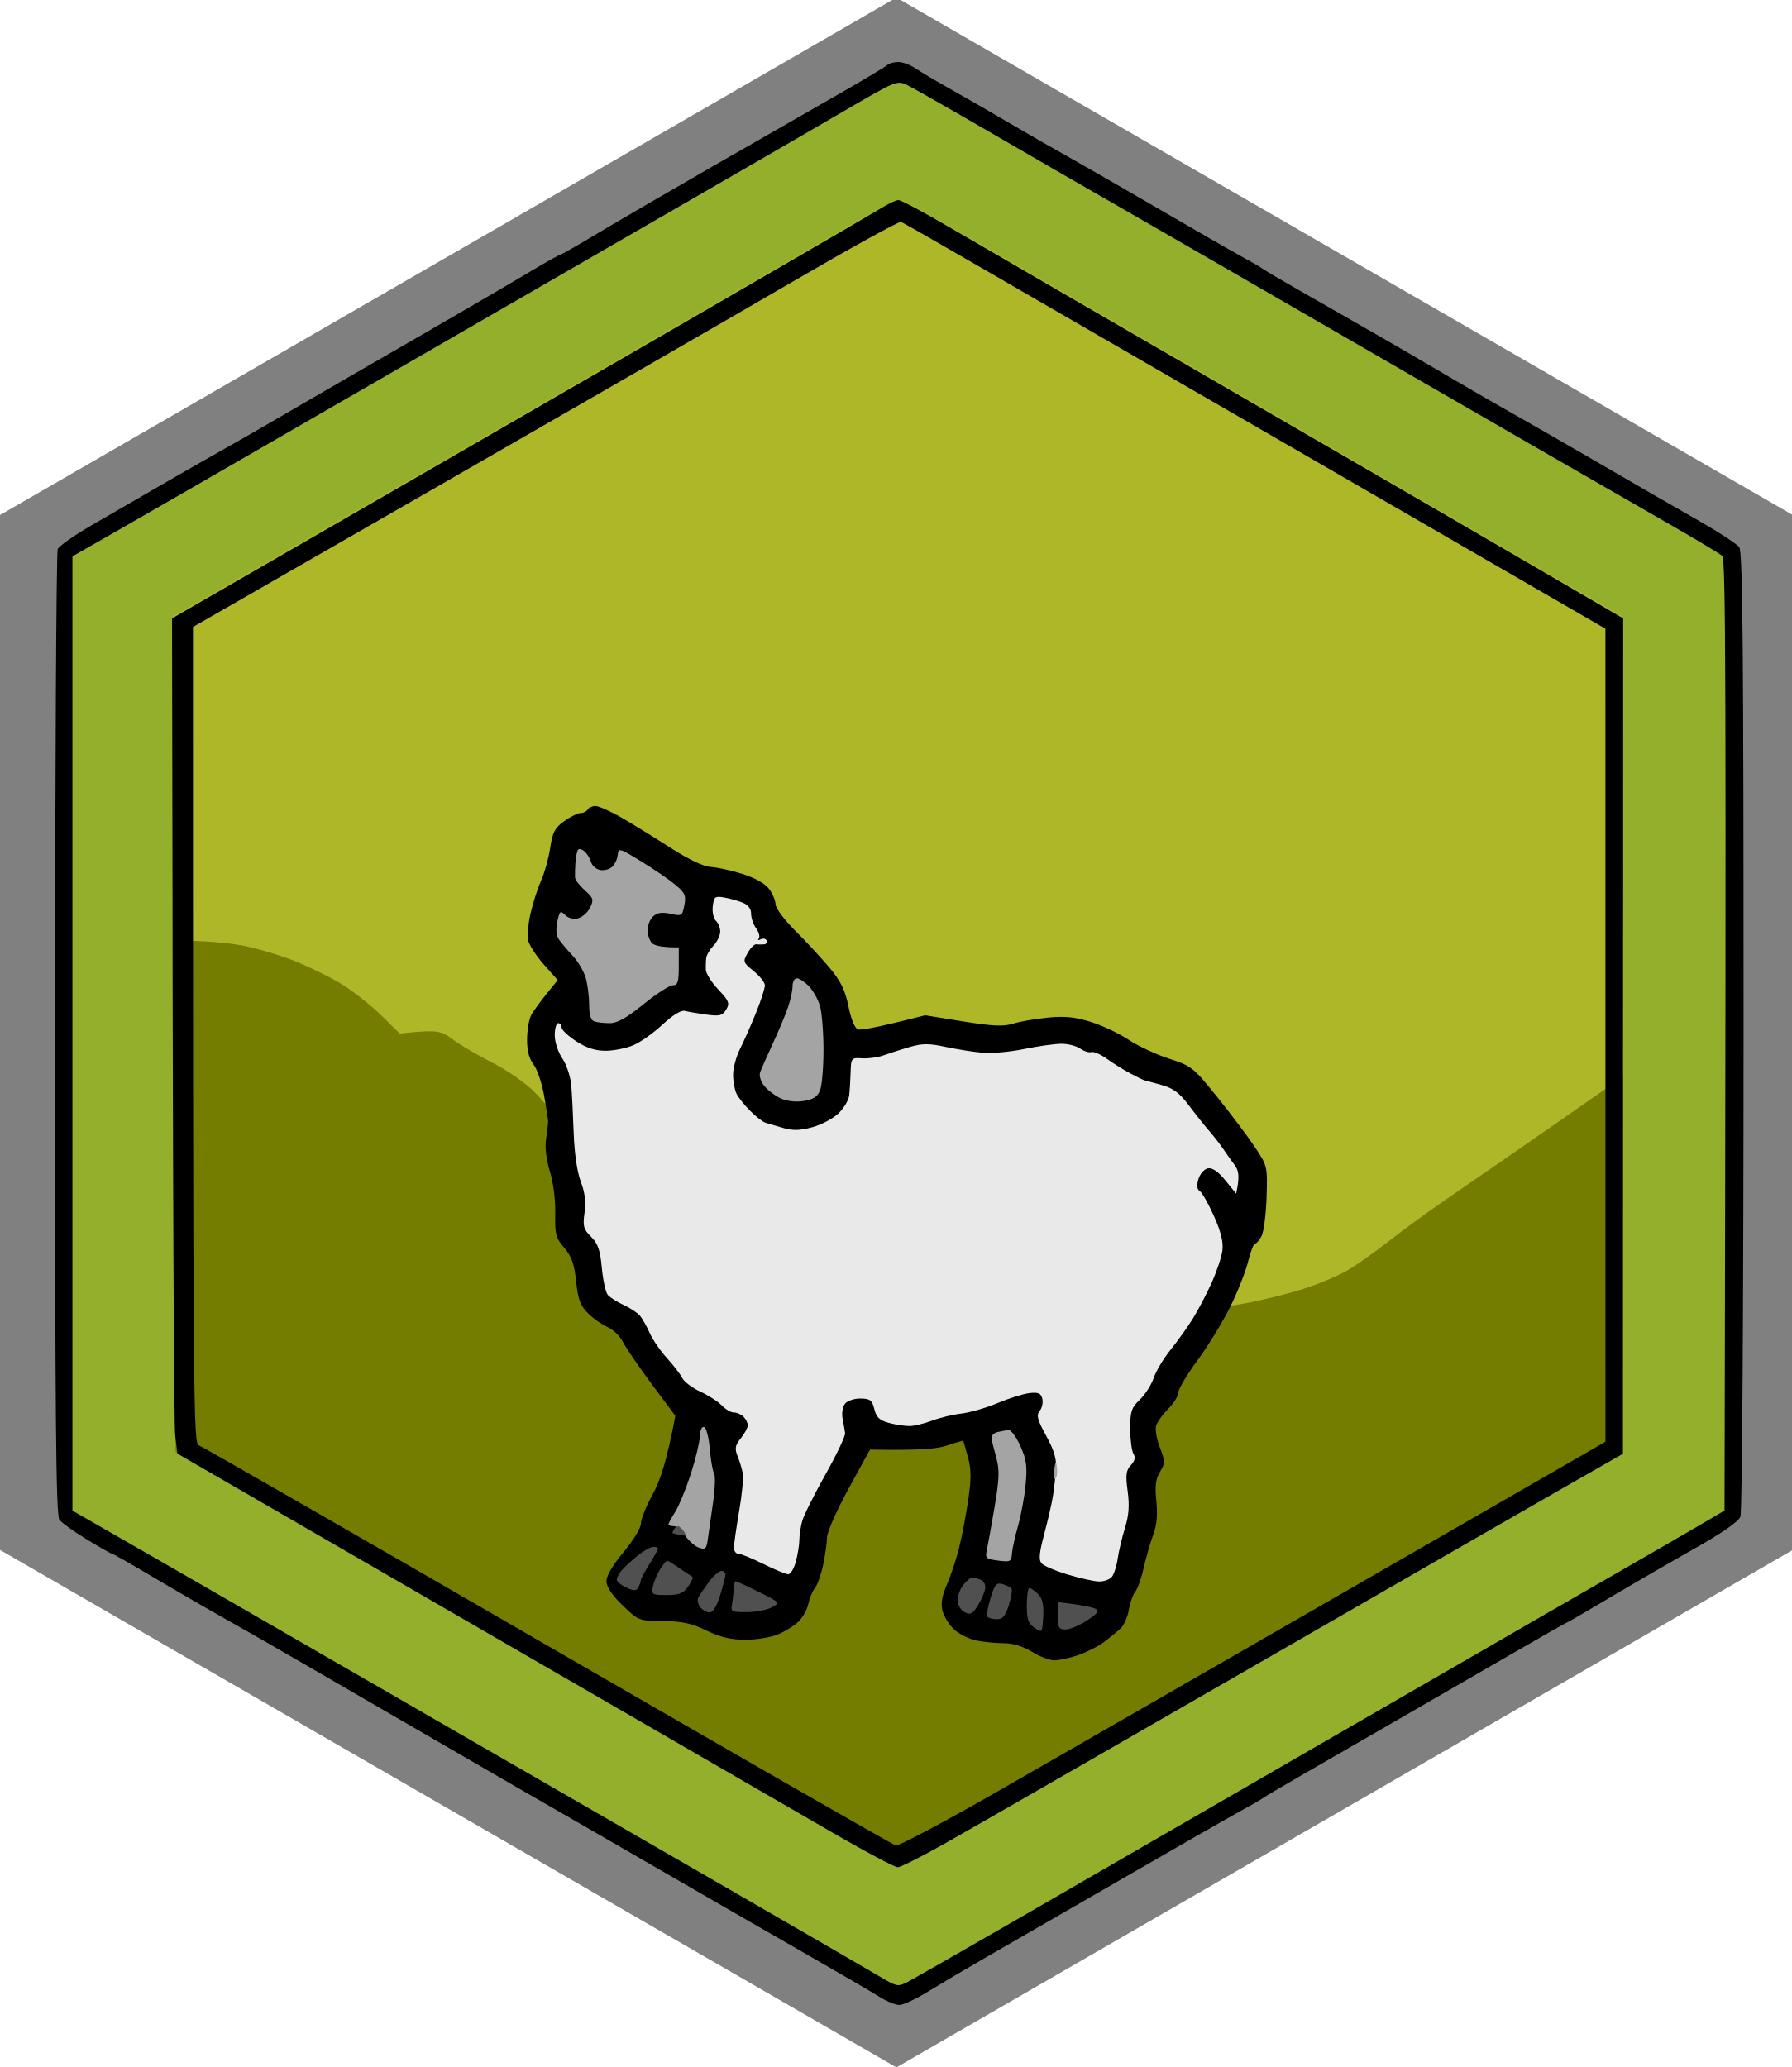
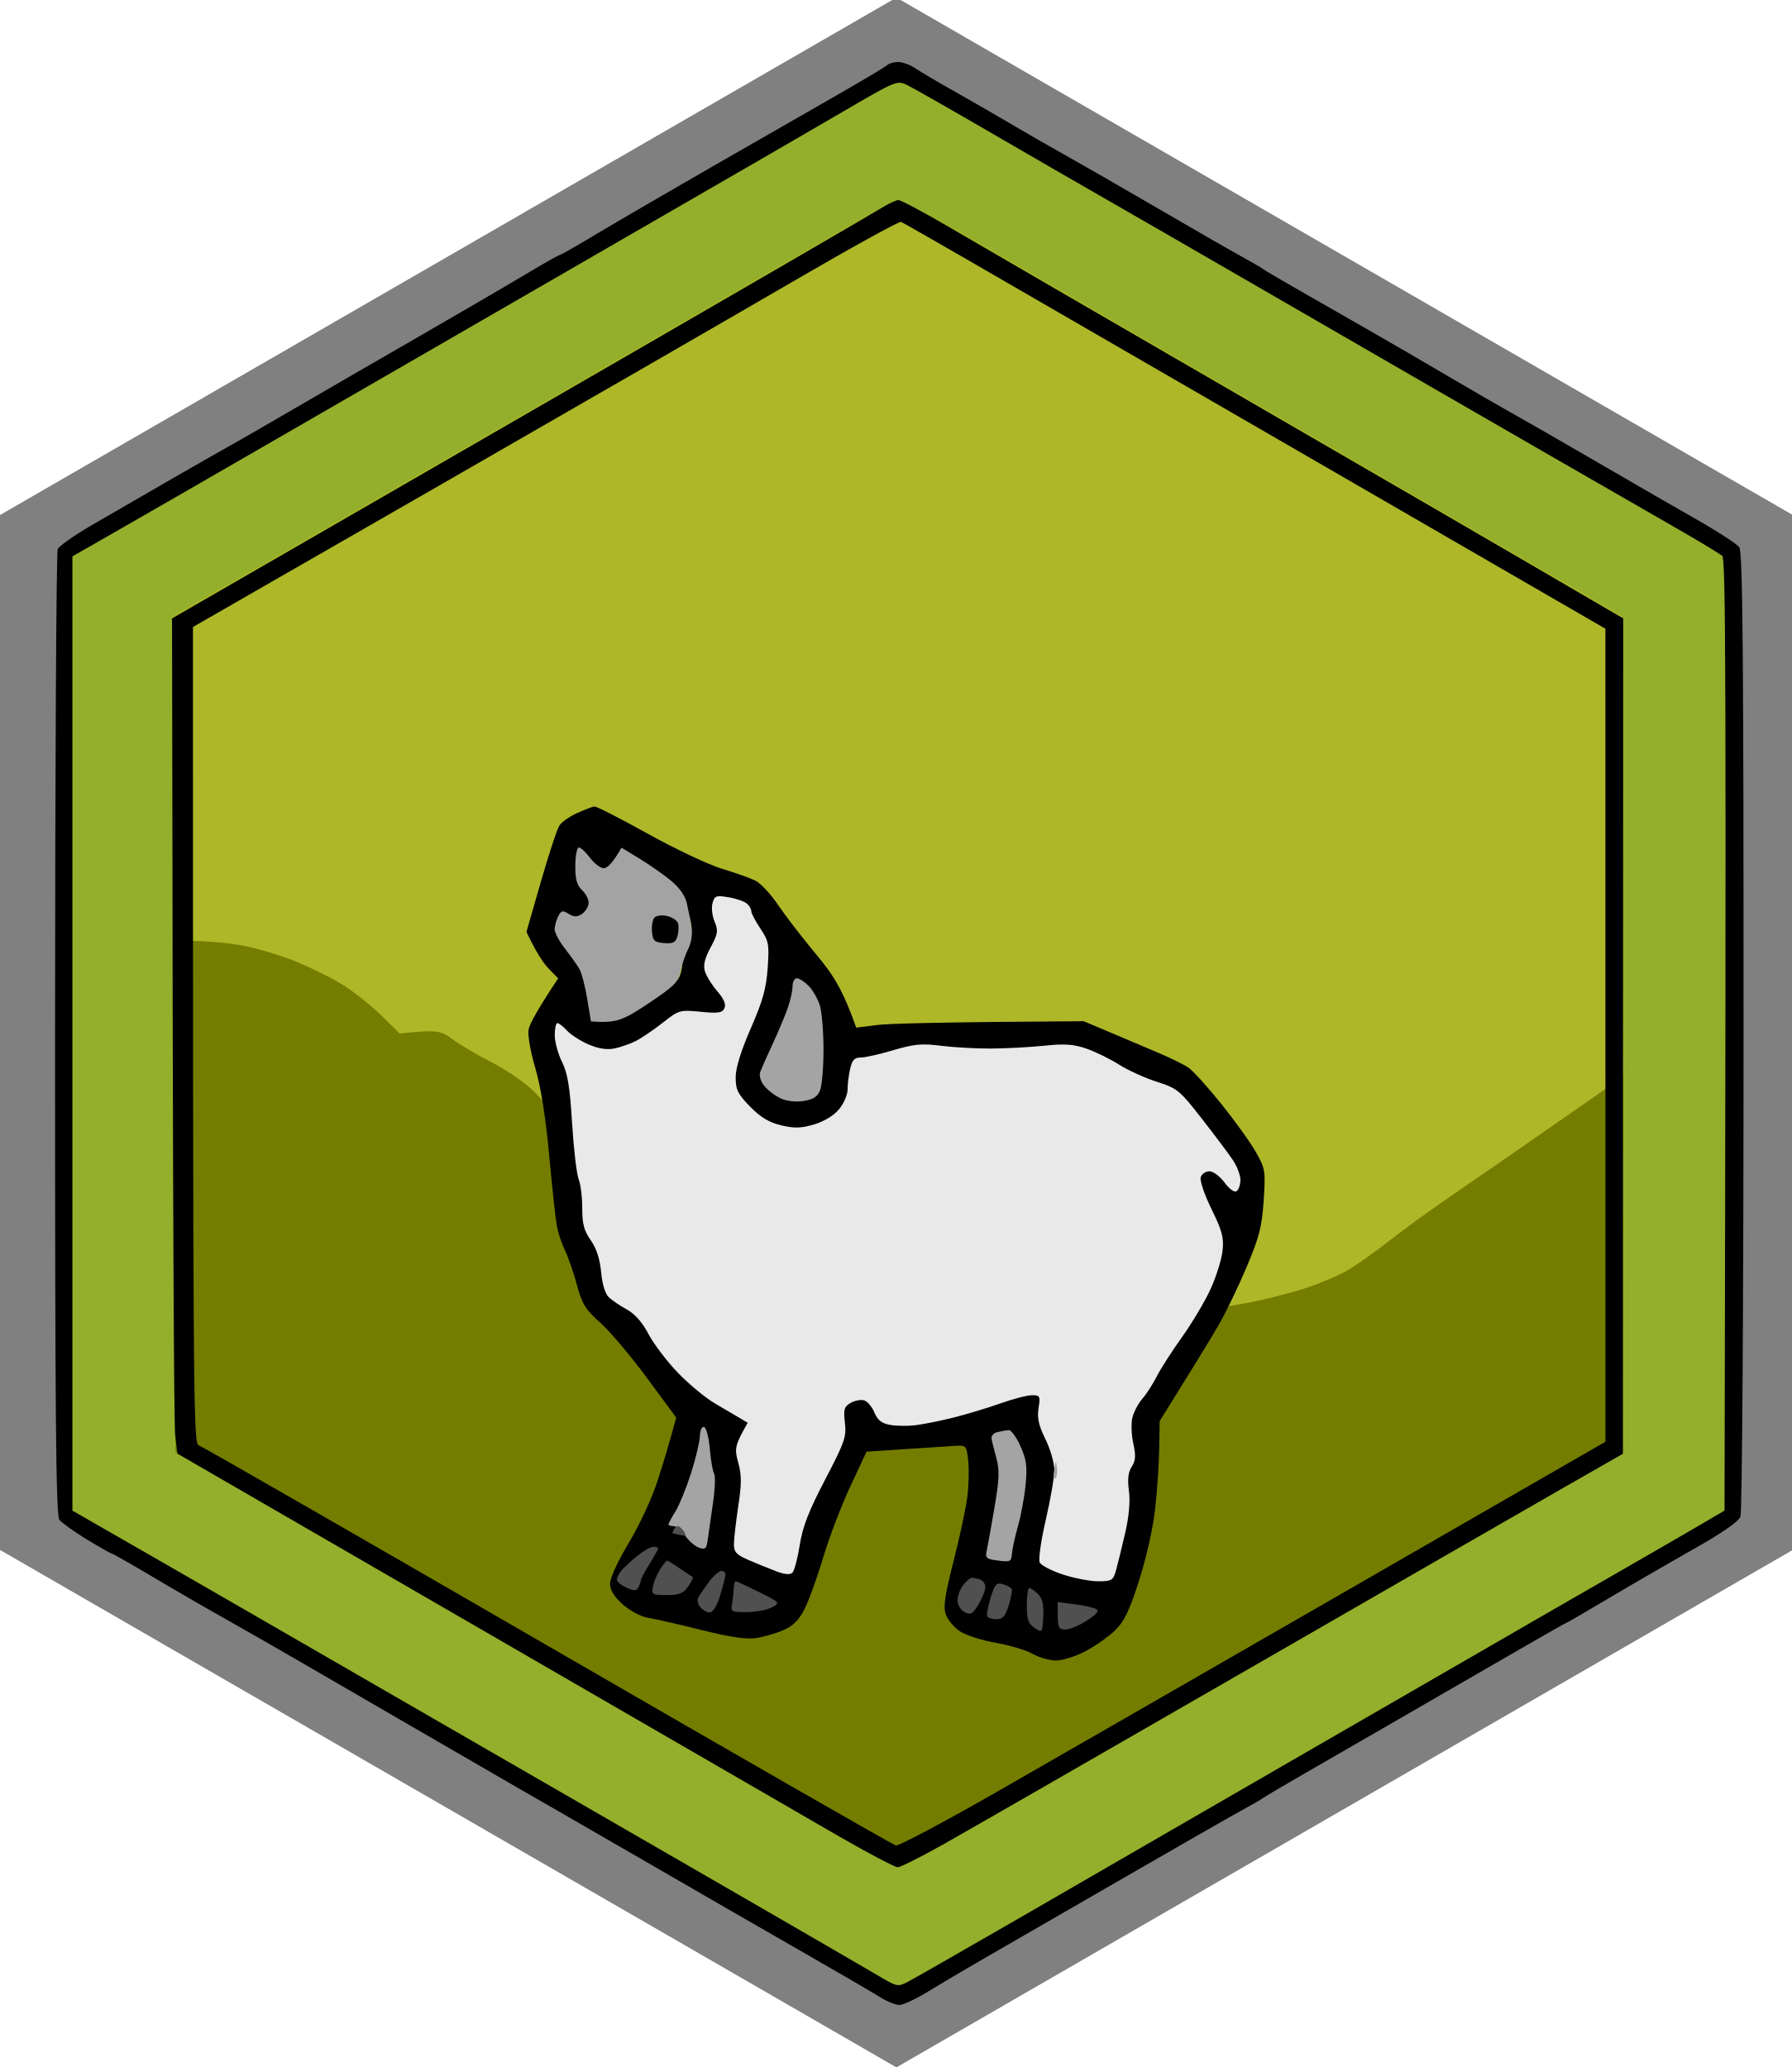
<svg xmlns="http://www.w3.org/2000/svg" viewBox="0 0 520 600" width="520" height="600">
  <style>
		tspan { white-space:pre }
		.shp0 { fill: #808080 } 
		.shp1 { fill: #000000 } 
		.shp2 { fill: #94af2b } 
		.shp3 { fill: #757d00 } 
		.shp4 { fill: #aeb727 } 
- 		.shp5 { fill: #a4a4a4 } 
+ 		.shp5 { fill: #a3a3a3 } 
		.shp6 { fill: #e9e9e9 } 
- 		.shp7 { fill: #505050 } 
+ 		.shp7 { fill: #a4a4a4 } 
+ 		.shp8 { fill: #505050 } 
	</style>
  <path id="Background" class="shp0" d="M260.16 -0.7L520.31 149.5L520.31 449.91L260.16 600.11L0 449.91L0 149.5L260.16 -0.7Z" />
  <g id="Layer 1">
    <path id="Path 0" class="shp1" d="M257.45 18.92C256.93 19.42 250.65 23.18 243.5 27.27C236.35 31.36 219.92 40.78 207 48.2C194.07 55.63 178.89 64.47 173.25 67.85C167.61 71.23 162.77 74 162.5 74C162.22 74 158.74 75.94 154.75 78.32C150.76 80.7 143 85.26 137.5 88.45C132 91.64 124.57 95.95 121 98.02C117.42 100.09 108.87 105.02 102 108.99C95.12 112.96 85.45 118.58 80.5 121.47C75.55 124.36 69.47 127.85 67 129.23C64.52 130.6 56.42 135.23 49 139.5C41.57 143.78 31.45 149.63 26.5 152.52C21.55 155.4 17.16 158.49 16.75 159.38C16.34 160.27 15.99 223.66 15.98 300.25C15.97 411.13 16.22 439.84 17.23 441.15C17.93 442.05 21.54 444.64 25.25 446.9C28.96 449.15 32.22 451 32.5 451C32.77 451 38.06 454.01 44.25 457.69C50.44 461.37 60 466.9 65.5 469.99C71 473.08 81.35 479 88.5 483.16C95.65 487.32 105.89 493.26 111.25 496.36C116.61 499.46 125.39 504.55 130.75 507.66C136.11 510.77 144.77 515.79 150 518.81C155.22 521.83 160.85 525.07 162.5 526C164.15 526.93 176.97 534.33 191 542.45C205.02 550.57 224.37 561.73 234 567.24C243.62 572.75 253.19 578.33 255.25 579.63C257.31 580.93 259.9 582 261 582C262.1 582 265.81 580.27 269.25 578.15C272.69 576.04 280.22 571.58 286 568.26C291.77 564.94 309.55 554.68 325.5 545.47C341.45 536.25 356.97 527.36 360 525.71C363.02 524.06 365.95 522.37 366.5 521.96C367.05 521.55 372 518.62 377.5 515.45C383 512.28 395.82 504.88 406 499C416.17 493.13 431.25 484.42 439.5 479.64C447.75 474.86 454.61 470.96 454.75 470.98C454.89 470.99 460.51 467.72 467.25 463.72C473.99 459.72 485.06 453.31 491.86 449.47C499.75 445.02 504.54 441.69 505.11 440.25C505.62 438.97 506.01 378.35 506.02 299.25C506.03 188.78 505.78 160.16 504.77 158.83C504.07 157.91 499 154.58 493.5 151.43C488 148.27 482.15 144.92 480.5 143.97C478.85 143.02 470.3 138.07 461.5 132.96C452.7 127.85 442.57 122.03 439 120.04C435.42 118.05 427.1 113.23 420.5 109.34C413.9 105.45 403.55 99.43 397.5 95.97C391.45 92.5 382.22 87.23 377 84.24C371.77 81.26 367.05 78.47 366.5 78.05C365.95 77.63 363.02 75.93 360 74.27C356.97 72.62 346.17 66.4 336 60.47C325.82 54.54 314.12 47.81 310 45.51C305.87 43.22 298.45 38.96 293.5 36.04C288.55 33.12 280.9 28.71 276.5 26.24C272.1 23.78 267.26 20.91 265.75 19.88C264.24 18.85 261.96 18 260.7 18C259.43 18 257.97 18.41 257.45 18.92Z" />
    <path id="Path 1" class="shp2" d="M244.92 32.25C236.44 37.2 219.15 47.22 206.5 54.51C193.85 61.81 176.52 71.82 168 76.75C159.47 81.69 140.57 92.6 126 101.01C111.42 109.42 88.25 122.81 74.5 130.75C60.75 138.7 43.09 148.87 35.26 153.35L21.02 161.5L21.02 438.5C43.09 451.15 60.75 461.32 74.5 469.26C88.25 477.2 111.42 490.58 126 498.99C140.57 507.4 156.77 516.75 162 519.76C167.22 522.78 189.05 535.38 210.5 547.76C231.95 560.15 251.97 571.75 255 573.56C260.3 576.72 260.61 576.78 263.5 575.26C265.15 574.4 279.32 566.29 295 557.25C310.67 548.2 329.12 537.53 336 533.54C342.87 529.55 362 518.5 378.5 508.98C395 499.47 417.95 486.21 429.5 479.53C441.05 472.84 458.6 462.72 468.5 457.04C478.4 451.35 489.65 444.85 493.5 442.59L500.5 438.48C501.04 188.4 500.85 162.28 499.8 161.34C499.08 160.7 492.65 156.83 485.5 152.73C478.35 148.64 462.15 139.32 449.5 132.02C436.85 124.72 420.87 115.5 414 111.53C407.12 107.56 385.3 94.94 365.5 83.5C345.7 72.05 324.77 59.98 319 56.68C313.22 53.38 299.05 45.19 287.5 38.48C275.95 31.77 265.11 25.59 263.42 24.76C260.36 23.26 260.24 23.3 244.92 32.25Z" />
  </g>
  <path id="Path 0" class="shp3" d="M250 63.95C244.77 67.1 228.8 76.44 214.5 84.69C200.2 92.94 172.52 108.93 153 120.21C133.47 131.5 102.44 149.38 84.02 159.96L50.55 179.18L50.95 421.5C72.3 433.82 98.3 448.83 122.5 462.79C146.7 476.76 170.55 490.56 175.5 493.47C180.45 496.37 196.65 505.73 211.5 514.26C226.35 522.79 243.22 532.52 249 535.89C254.77 539.25 260.17 541.99 261 541.98C261.82 541.97 277.35 533.35 295.5 522.83C313.65 512.32 341.55 496.18 357.5 486.97C373.45 477.76 399.55 462.7 415.5 453.5C431.45 444.3 450.46 433.33 457.74 429.13L470.97 421.5L471.09 179.5C421.81 150.9 389.27 132.07 367 119.2C344.72 106.33 322.45 93.44 317.5 90.55C312.55 87.66 300.17 80.54 290 74.72C279.82 68.91 269.25 62.75 266.5 61.04C263.75 59.33 261.05 57.99 260.5 58.07C259.95 58.14 255.22 60.79 250 63.95Z" />
  <path id="Path 0" class="shp4" d="M246 65.81C238.57 70.1 215.4 83.52 194.5 95.63C173.6 107.74 135.35 129.82 109.5 144.7C83.65 159.58 59.69 173.39 56.25 175.38L50 179L50 273C59.69 273.05 65.87 273.67 70 274.4C74.12 275.14 81.1 277.18 85.5 278.95C89.9 280.72 96.16 283.81 99.41 285.83C102.65 287.85 107.72 291.86 110.66 294.75L116 300C127.01 298.88 127.84 299.08 131.5 301.79C133.7 303.41 138.87 306.45 143 308.53C147.12 310.62 152.54 314.39 155.04 316.91C157.54 319.44 162.97 325.77 167.11 331C171.26 336.22 176.41 341.91 178.57 343.64C180.73 345.37 186.1 348.92 190.5 351.52C194.9 354.12 204.12 359.06 211 362.49C217.87 365.92 227.55 370.34 232.5 372.31C237.45 374.27 246.22 377.22 252 378.86C257.77 380.49 267 382.64 272.5 383.64C279.46 384.91 287.36 385.46 298.5 385.46C310.72 385.45 318.99 384.8 333.5 382.69C343.95 381.16 356.32 379.23 361 378.4C365.67 377.56 373.32 375.68 378 374.21C382.67 372.74 388.75 370.18 391.5 368.5C394.25 366.83 399.65 362.98 403.5 359.94C407.35 356.9 415.67 350.87 422 346.55C428.32 342.23 441.96 332.8 452.3 325.6L471.1 312.5L470.5 178.7C413.15 145.41 376.92 124.4 353 110.52C329.07 96.65 298.92 79.16 286 71.67C273.07 64.17 261.82 58.03 261 58.02C260.17 58 253.42 61.51 246 65.81Z" />
  <path id="Path 0" fill-rule="evenodd" class="shp1" d="M260.75 58.08C261.44 58.04 268.41 61.76 276.25 66.37C284.09 70.97 322 92.96 360.5 115.25C399 137.53 439.63 161.11 471.08 179.5L471 422L453.75 431.86C444.26 437.29 402.52 461.31 361 485.25C319.47 509.19 280.21 531.75 273.75 535.39C267.29 539.02 261.32 542 260.5 542C259.67 542 251.69 537.78 242.75 532.62C233.81 527.46 187.12 500.45 51.5 421.96L50.85 416.73C50.49 413.85 50.14 359.3 49.93 179.5L121.72 138.07C161.2 115.29 207 88.81 223.5 79.22C240 69.64 254.85 60.98 256.5 59.98C258.15 58.98 260.06 58.13 260.75 58.08ZM127.75 140.78L56 182C56 412.47 56.1 419.03 57.75 419.58C58.71 419.9 104.27 446.08 159 477.75C213.72 509.42 259.17 535.5 260 535.7C260.82 535.89 273.9 528.95 289.05 520.28C304.21 511.6 350.21 485.15 391.27 461.5L465.94 418.5L465.93 182.5C344.7 112.39 298.92 85.91 286 78.42C273.07 70.92 262.05 64.62 261.5 64.41C260.95 64.19 246.77 72.02 230 81.79C213.22 91.56 167.21 118.11 127.75 140.78Z" />
  <g id="Layer 3 copy 5">
-     <path id="Path 0" class="shp1" d="M170.55 235C170.25 235.55 169.34 236 168.53 236C167.72 236 165.58 237.05 163.78 238.34C161.04 240.29 160.36 241.57 159.68 246.09C159.24 249.07 158.06 253.3 157.08 255.5C156.1 257.7 154.71 261.97 154.01 265C153.3 268.02 152.98 271.62 153.29 273C153.61 274.37 155.66 277.52 157.86 280L161.86 284.5C156.75 290.7 154.75 293.51 154.13 294.75C153.51 295.99 152.98 299.14 152.97 301.75C152.94 304.94 153.56 307.32 154.85 309C155.91 310.37 157.28 314.42 157.91 318C158.54 321.57 159.06 324.95 159.08 325.5C159.09 326.05 158.83 328.3 158.5 330.5C158.11 333.05 158.51 336.5 159.59 340C160.58 343.21 161.23 348.31 161.14 352.25C161.02 358.28 161.29 359.34 163.75 362.2C165.88 364.68 166.66 366.87 167.2 371.95C167.77 377.27 168.43 379.02 170.7 381.26C172.24 382.78 174.8 384.58 176.39 385.26C177.97 385.94 179.95 387.85 180.77 389.5C181.59 391.15 185.36 396.66 189.13 401.75L196 411C193.44 424.45 191.59 429.81 189.43 433.75C187.54 437.19 186.01 441.01 186.01 442.25C186.02 443.5 183.8 447.16 181 450.5C177.85 454.26 175.98 457.43 176 459C176.02 460.64 177.63 463.05 180.69 466C185.3 470.45 185.43 470.5 192.43 470.56C197.97 470.61 200.69 471.2 205 473.29C208.98 475.22 212.09 475.96 216.25 475.98C219.41 475.99 223.69 475.3 225.75 474.44C227.81 473.59 230.52 471.9 231.76 470.69C233 469.49 234.29 467.15 234.62 465.5C234.95 463.85 235.8 461.82 236.5 461C237.2 460.17 238.28 457.14 238.89 454.25C239.5 451.36 240.01 447.76 240.02 446.25C240.04 444.74 242.85 438.39 246.27 432.14L252.5 420.78C267.41 421.04 272.05 420.57 275 419.55C277.47 418.7 279.54 418.12 279.59 418.25C279.64 418.39 280.24 420.52 280.92 423C281.9 426.53 281.91 429.23 280.99 435.5C280.34 439.9 279.13 446.2 278.3 449.5C277.47 452.8 275.9 457.52 274.8 460C273.42 463.12 273.02 465.42 273.51 467.5C273.9 469.15 275.43 471.62 276.92 473C278.4 474.37 281.39 475.83 283.56 476.24C285.73 476.65 289.3 476.99 291.5 476.99C293.98 477 297.02 477.95 299.5 479.47C301.7 480.83 304.62 481.95 306 481.95C307.37 481.96 310.52 481.27 313 480.41C315.47 479.55 318.85 477.83 320.5 476.58C322.15 475.33 324.29 473.57 325.25 472.66C326.21 471.75 327.28 469.31 327.63 467.25C327.97 465.19 328.81 462.82 329.5 462C330.18 461.17 331.29 458.02 331.96 455C332.63 451.97 333.86 447.7 334.69 445.5C335.73 442.74 336.01 439.72 335.6 435.75C335.14 431.38 335.39 429.34 336.65 427.25C338.18 424.7 338.18 424.2 336.65 420.25C335.74 417.91 335.22 415.1 335.5 414C335.77 412.9 337.35 410.65 339 409C340.65 407.35 341.99 405.21 341.97 404.25C341.95 403.29 344.42 399.12 347.45 395C350.49 390.87 354.77 383.9 356.96 379.5C359.15 375.1 361.52 369.13 362.22 366.23C362.92 363.34 363.84 360.97 364.25 360.98C364.66 360.99 365.52 359.99 366.15 358.75C366.78 357.51 367.43 352.45 367.59 347.5C367.87 338.59 367.84 338.44 364.19 332.96C362.16 329.91 357.25 323.39 353.29 318.46C346.36 309.85 345.8 309.41 339.29 307.31C335.55 306.1 330.25 303.62 327.5 301.79C324.75 299.96 319.8 297.63 316.5 296.61C311.93 295.19 308.95 294.9 304 295.4C300.42 295.75 295.92 296.54 294 297.15C291.26 298.02 288.12 297.88 279.5 296.49L268.5 294.71C254.55 298.29 249.82 299.09 249 298.81C248.1 298.5 247 295.85 246.25 292.15C245.29 287.42 244.02 284.82 240.75 280.91C238.41 278.11 233.93 273.27 230.79 270.16C227.65 267.05 225.08 263.6 225.08 262.5C225.07 261.4 224.22 259.37 223.18 258C222.02 256.46 219.02 254.79 215.4 253.66C212.15 252.64 208.04 251.74 206.25 251.66C204.23 251.56 199.9 249.51 194.75 246.2C190.21 243.28 183.8 239.33 180.5 237.41C177.2 235.5 173.73 233.95 172.8 233.97C171.86 233.99 170.85 234.45 170.55 235Z" />
-     <path id="Path 1" class="shp5" d="M167.74 246.7C167.44 247.14 167.11 248.85 166.99 250.5C166.88 252.15 166.84 254.06 166.89 254.75C166.95 255.44 168.24 257.11 169.75 258.46C172.23 260.68 172.38 261.17 171.25 263.46C170.56 264.86 168.99 266.25 167.75 266.56C166.39 266.9 164.9 266.52 164 265.59C162.66 264.21 162.42 264.41 161.75 267.52C161.26 269.8 161.43 271.61 162.24 272.75C162.91 273.71 164.73 275.85 166.27 277.5C167.81 279.15 169.5 282.07 170.03 284C170.56 285.92 170.99 289.41 170.99 291.75C171 294.64 171.48 296.16 172.5 296.5C173.32 296.77 175.35 297 177 297C179.15 297 181.92 295.44 186.75 291.51C190.46 288.49 194.29 286.02 195.25 286.01C196.7 286 197 285.07 197 280.5L197 275C191.96 275.03 189.93 274.46 189.23 273.77C188.54 273.07 187.95 271.37 187.94 270C187.92 268.63 188.65 266.82 189.56 266C190.75 264.92 192.14 264.71 194.6 265.25C197.85 265.97 198.03 265.86 198.62 262.75C199.16 259.92 198.8 259.14 195.87 256.72C194.02 255.19 189.57 252.16 186 249.98C179.69 246.13 179.49 246.08 179.26 248.25C179.14 249.49 178.35 251.06 177.51 251.75C176.68 252.44 175.1 252.77 174 252.5C172.9 252.22 171.8 251.21 171.56 250.25C171.31 249.29 170.48 247.92 169.7 247.2C168.92 246.49 168.04 246.26 167.74 246.7Z" />
-     <path id="Path 2" class="shp6" d="M206.86 263.07C206.66 264.75 207.08 266.66 207.79 267.31C208.51 267.97 209.06 269.4 209.02 270.5C208.99 271.6 208.11 273.4 207.07 274.5C206.02 275.6 205.08 277.17 204.97 278C204.86 278.82 204.8 280.4 204.85 281.5C204.9 282.6 206.53 285.19 208.47 287.25C211.59 290.56 211.85 291.24 210.75 293.06C209.68 294.83 208.85 295.04 205 294.51C202.52 294.16 199.71 293.69 198.75 293.44C197.66 293.17 195.21 294.67 192.25 297.43C189.64 299.87 185.81 302.57 183.75 303.43C181.69 304.29 178.09 305.01 175.75 305.01C172.79 305.02 170.21 304.19 167.24 302.26C164.9 300.74 162.99 298.94 162.99 298.25C163 297.56 162.55 297 162 297C161.45 297 161 298.57 161 300.5C161 302.46 161.97 305.43 163.21 307.25C164.42 309.04 165.58 312.52 165.79 315C166 317.47 166.32 323.77 166.5 329C166.71 334.8 167.51 340.25 168.56 343C169.75 346.13 170.08 348.87 169.65 352C169.1 355.94 169.33 356.81 171.54 359C173.53 360.97 174.19 362.87 174.66 368C174.99 371.57 175.77 375.11 176.38 375.85C177 376.59 179.07 377.92 181 378.81C182.92 379.69 185.07 381.11 185.77 381.96C186.46 382.81 187.73 385.07 188.59 387C189.45 388.92 191.69 392.19 193.58 394.25C195.46 396.31 197.45 398.9 198 400C198.55 401.1 200.91 402.88 203.25 403.96C205.59 405.03 208.4 406.85 209.5 407.99C210.6 409.13 212.17 410.04 213 410.02C213.82 409.99 215.07 410.54 215.77 411.23C216.46 411.93 217.03 413.06 217.02 413.75C217.01 414.44 216.1 416.12 215 417.5C213.33 419.59 213.18 420.46 214.09 422.75C214.69 424.26 215.37 426.51 215.59 427.75C215.82 428.99 215.33 433.94 214.5 438.75C213.68 443.56 213 448.29 213 449.25C213 450.21 213.56 451 214.25 450.99C214.94 450.99 218.2 452.33 221.5 453.96C224.8 455.6 228.06 456.95 228.75 456.97C229.44 456.99 230.45 455.31 230.99 453.25C231.54 451.19 231.99 448.37 231.99 447C232 445.62 232.37 443.15 232.83 441.5C233.29 439.85 236.33 433.77 239.57 428C242.82 422.22 245.39 416.82 245.27 416C245.16 415.17 244.82 413.26 244.53 411.75C244.24 410.24 244.56 408.3 245.25 407.46C245.94 406.61 247.96 405.93 249.75 405.96C252.53 405.99 253.11 406.44 253.75 409.05C254.34 411.42 255.27 412.3 258 413.04C259.92 413.56 262.62 413.97 264 413.95C265.37 413.93 268.3 413.22 270.5 412.38C272.7 411.54 276.52 410.61 279 410.33C281.47 410.04 286.2 408.68 289.5 407.29C292.8 405.9 296.96 404.6 298.75 404.38C301.35 404.08 302.1 404.4 302.5 406C302.77 407.1 302.44 408.69 301.75 409.54C300.72 410.8 301.05 412.08 303.63 416.79C305.95 421.02 306.68 423.53 306.47 426.5C306.31 428.7 305.92 432.19 305.59 434.25C305.27 436.31 304.13 441.26 303.07 445.25C301.58 450.86 301.41 452.8 302.32 453.82C302.97 454.55 306.42 456.02 310 457.09C313.57 458.17 317.62 459.05 319 459.07C320.37 459.08 322.01 458.51 322.64 457.79C323.27 457.08 324.05 454.7 324.37 452.5C324.69 450.3 325.65 446.25 326.5 443.5C327.63 439.85 327.84 436.97 327.27 432.82C326.64 428.14 326.8 426.83 328.2 425.32C329.37 424.06 329.61 423.04 328.96 422C328.45 421.17 328.02 417.91 328.02 414.75C328 409.74 328.36 408.65 330.84 406.25C332.39 404.74 334.19 401.92 334.83 400C335.46 398.07 337.67 394.38 339.74 391.79C341.81 389.21 344.71 385.16 346.18 382.79C347.65 380.43 350.09 375.8 351.58 372.5C353.08 369.2 354.52 364.92 354.77 363C355.08 360.55 354.35 357.55 352.32 353C350.72 349.42 348.87 346.16 348.21 345.75C347.39 345.24 347.27 344.11 347.82 342.25C348.28 340.73 349.5 339.34 350.57 339.14C351.86 338.91 353.54 340.07 355.63 342.64L358.76 346.5C359.86 341.39 359.52 339.79 358.28 338.12C357.3 336.82 355.82 334.73 355 333.49C354.17 332.24 352.37 329.93 351 328.35C349.62 326.77 346.92 323.37 345 320.81C342.28 317.19 340.5 315.87 337 314.91C334.52 314.22 332.27 313.61 332 313.54C331.72 313.47 329.92 312.58 328 311.56C326.07 310.54 323.04 308.65 321.25 307.35C319.46 306.06 317.44 305.18 316.75 305.39C316.06 305.61 314.6 305.15 313.5 304.38C312.4 303.6 309.92 302.97 308 302.98C306.07 302.99 301.24 303.68 297.25 304.5C293.26 305.33 287.86 305.82 285.25 305.59C282.64 305.37 277.8 304.6 274.5 303.9C269.59 302.84 267.69 302.85 264 303.92C261.52 304.64 258.15 305.72 256.5 306.32C254.85 306.92 252.04 307.32 250.25 307.2C247.08 307 247 307.1 246.87 311.25C246.8 313.59 246.61 316.62 246.45 318C246.29 319.37 244.88 321.72 243.33 323.2C241.77 324.69 238.36 326.49 235.75 327.2C232.14 328.19 230.1 328.24 227.25 327.4C225.19 326.79 222.89 326.11 222.15 325.9C221.4 325.68 219.43 324.15 217.77 322.5C216.11 320.85 214.3 318.6 213.76 317.5C213.22 316.4 212.77 313.92 212.76 312C212.75 310.07 213.65 306.7 214.76 304.5C215.87 302.3 217.96 297.57 219.41 294C220.85 290.42 222.01 286.82 221.99 286C221.97 285.17 220.5 283.32 218.72 281.87C215.63 279.35 215.56 279.13 217 276.6C217.82 275.15 218.95 274.03 219.5 274.1C220.05 274.18 221.06 274.18 221.75 274.12C222.44 274.05 222.77 273.55 222.5 273C222.22 272.45 221.44 272.3 220.75 272.66C220.06 273.02 219.82 272.91 220.22 272.41C220.61 271.91 220.27 270.6 219.46 269.5C218.65 268.4 217.99 266.49 217.99 265.25C218 263.78 217.13 262.65 215.5 262C214.12 261.45 211.7 260.78 210.11 260.51C207.5 260.06 207.19 260.31 206.86 263.07Z" />
-     <path id="Path 3" class="shp5" d="M230.02 286.25C230.03 287.49 229.42 290.3 228.66 292.5C227.9 294.7 225.92 299.42 224.25 303C222.59 306.57 220.95 310.29 220.61 311.25C220.26 312.26 220.78 313.95 221.84 315.25C222.85 316.49 224.99 318.1 226.59 318.84C228.34 319.65 230.99 319.95 233.25 319.59C236.02 319.16 237.26 318.35 238 316.5C238.55 315.12 239 309.84 239 304.75C239 299.66 238.54 293.92 237.98 292C237.41 290.07 235.95 287.48 234.73 286.22C233.5 284.97 231.94 283.96 231.25 283.97C230.56 283.99 230.01 285.01 230.02 286.25ZM203.12 416.92C203.05 418.61 201.88 423.49 200.52 427.75C199.15 432.01 197.12 436.96 196.02 438.75C194.91 440.54 194 442.22 194 442.5C194 442.77 194.67 443 195.5 443C196.32 443 197.83 444.24 198.85 445.75C199.88 447.26 201.68 448.84 202.85 449.25C204.72 449.9 205.06 449.58 205.43 446.75C205.67 444.96 206.34 440.24 206.93 436.25C207.52 432.26 207.66 428.44 207.25 427.75C206.84 427.06 206.28 423.84 206 420.58C205.73 417.32 204.99 414.47 204.37 414.25C203.69 414 203.19 415.08 203.12 416.92ZM289.51 415.69C288.41 415.94 287.63 416.79 287.76 417.57C287.89 418.36 288.53 420.91 289.17 423.25C290.12 426.7 290.02 429.38 288.64 437.5C287.71 443 286.69 448.62 286.39 450C285.89 452.27 286.18 452.55 289.67 453C293.2 453.46 293.52 453.3 293.69 451C293.78 449.62 294.57 446.02 295.44 443C296.31 439.97 297.31 434.57 297.65 431C298.17 425.61 297.91 423.69 296.14 419.75C294.96 417.14 293.44 415.05 292.75 415.12C292.06 415.18 290.6 415.44 289.51 415.69ZM305.96 426.68C305.71 428.43 305.86 429.56 306.3 429.18C306.74 428.81 306.95 427.37 306.76 426C306.46 423.77 306.37 423.85 305.96 426.68Z" />
-     <path id="Path 4" class="shp7" d="M195.55 444C195.25 444.55 195.11 445.03 195.25 445.08C195.39 445.12 196.4 445.35 197.5 445.59C199.11 445.93 199.3 445.72 198.47 444.51C197.9 443.68 197.13 443 196.77 443C196.4 443 195.85 443.45 195.55 444ZM184.83 451.74C183 453.25 180.95 455.17 180.28 455.99C179.61 456.82 179.04 457.95 179 458.5C178.97 459.05 180.19 460.08 181.72 460.8C184 461.86 184.63 461.86 185.23 460.8C185.64 460.08 185.98 459.16 185.98 458.75C185.99 458.34 187.12 456.2 188.5 454C189.87 451.8 191 449.77 191 449.5C191 449.22 190.36 449 189.58 449C188.8 449 186.67 450.23 184.83 451.74ZM191.6 455.5C190.72 456.87 189.77 459.12 189.5 460.5C189.03 462.87 189.23 463 193.5 463C197.18 463 198.32 462.54 199.75 460.47C200.71 459.09 201.27 457.85 201 457.72C200.72 457.6 199.04 456.48 197.25 455.25C195.46 454.01 193.82 453 193.6 453C193.38 453 192.48 454.12 191.6 455.5ZM205.69 459.25C204.37 461.04 203 463.06 202.65 463.75C202.29 464.44 202.56 465.7 203.25 466.54C203.94 467.39 205.17 468.07 206 468.05C206.91 468.03 208.07 466.14 208.95 463.26C209.75 460.64 210.46 457.94 210.54 457.25C210.61 456.56 210.09 456 209.38 456C208.67 456 207.01 457.46 205.69 459.25ZM279.45 460.22C278.55 461.44 277.85 463.47 277.9 464.72C277.96 465.98 278.9 467.45 280 468C281.69 468.84 282.31 468.49 283.97 465.75C285.05 463.96 285.95 461.71 285.97 460.75C285.99 459.79 285.32 458.77 284.5 458.5C283.67 458.22 282.57 458 282.05 458C281.53 458 280.36 459 279.45 460.22ZM212.93 461.25C212.88 462.49 212.66 464.51 212.43 465.75C212.03 467.83 212.36 468 216.75 467.96C219.36 467.95 222.62 467.32 224 466.58C226.49 465.23 226.48 465.21 220.25 462.11C216.81 460.4 213.77 459 213.5 459C213.22 459 212.97 460.01 212.93 461.25ZM287.48 463.86C286.7 466.41 286.27 468.84 286.53 469.25C286.79 469.66 288.01 470.01 289.25 470.02C291.01 470.04 291.77 469.17 292.75 466.02C293.44 463.81 293.83 461.66 293.63 461.25C293.43 460.84 292.28 460.21 291.08 459.86C289.18 459.3 288.72 459.8 287.48 463.86ZM298 466C298 470.07 298.42 471.29 300.25 472.53C302.47 474.04 302.5 474 302.77 469.28C302.96 465.79 302.56 464.02 301.27 462.72C300.29 461.74 299.16 460.95 298.75 460.97C298.34 460.99 298 463.25 298 466ZM306.98 469.02C307 472.47 307.3 473 309.25 473C310.49 473.01 313.3 471.82 315.5 470.37C318.56 468.35 319.15 467.56 318 467C317.17 466.6 314.35 465.99 311.73 465.65L306.96 465.04L306.98 469.02Z" />
+     <path id="Path 0" fill-rule="evenodd" class="shp1" d="M172.5 234.09C173.05 234.02 180.03 237.58 188 242.01C195.97 246.44 205.65 251.01 209.5 252.17C213.35 253.33 217.74 254.89 219.25 255.64C220.76 256.39 223.74 259.59 225.87 262.75C228 265.91 232.94 272.32 236.85 277C241.94 283.09 244.61 287.32 248.5 298.3L254.5 297.54C257.8 297.12 272.65 296.69 314.5 296.43L322 299.6C326.13 301.35 332.43 304.02 336 305.53C339.57 307.04 343.58 309.01 344.89 309.89C346.2 310.78 350.53 315.55 354.5 320.5C358.47 325.45 362.99 331.75 364.53 334.5C367.21 339.26 367.32 339.94 366.75 348.5C366.24 356.13 365.48 359.09 361.71 368C359.27 373.77 355.56 381.43 353.46 385C351.37 388.57 346.71 396.23 336.56 412.5L336.43 420.5C336.36 424.9 335.83 432.77 335.25 438C334.65 443.48 332.68 452.26 330.6 458.75C327.77 467.59 326.28 470.7 323.64 473.25C321.79 475.04 317.96 477.74 315.14 479.25C312.31 480.76 308.43 482 306.5 482C304.57 482 301.54 481.14 299.75 480.1C297.96 479.05 293.13 477.6 289 476.87C284.88 476.14 280.15 474.61 278.5 473.48C276.85 472.34 275.05 470.17 274.5 468.65C273.71 466.46 274.19 463.2 276.74 453.19C278.52 446.21 280.32 437.8 280.74 434.5C281.16 431.2 281.27 426.48 281 424C280.51 419.57 280.45 419.5 277 419.7C275.07 419.82 268.55 420.24 251.5 421.38L246.79 431.44C244.2 436.97 240.67 446.23 238.94 452C237.22 457.77 234.78 464.52 233.53 467C231.87 470.28 230.21 471.96 227.38 473.18C225.25 474.11 221.7 475.15 219.5 475.49C216.68 475.94 211.97 475.24 203.5 473.13C196.9 471.48 189.93 469.89 188 469.59C186.06 469.28 182.84 467.58 180.8 465.77C178.26 463.53 177.08 461.63 177.05 459.75C177.02 458.13 179.28 453.2 182.55 447.75C185.71 442.47 189.32 434.64 190.96 429.5C192.55 424.55 194.38 418.48 196.25 411.5L187.78 400C183.12 393.68 177.04 386.48 174.26 384C169.92 380.14 168.95 378.57 167.44 373C166.47 369.43 164.92 364.93 163.99 363C163.05 361.07 161.99 357.93 161.63 356C161.26 354.07 160.26 344.85 159.4 335.5C158.38 324.38 156.97 315.56 155.35 310C153.89 305.04 153.1 300.35 153.43 298.75C153.74 297.24 155.8 293.3 162 284L159.25 281.18C157.74 279.62 155.67 276.59 152.79 270.5L156.96 256C159.25 248.03 161.67 240.66 162.34 239.64C163.01 238.61 165.34 236.97 167.53 236C169.71 235.02 171.95 234.16 172.5 234.09ZM193.25 263.39C192.29 263.06 192.96 263.96 194.75 265.39C196.54 266.83 198.02 268.56 198.03 269.25C198.05 269.94 197.2 271.63 196.14 273C194.43 275.21 194.37 275.73 195.63 277.5C196.52 278.75 196.84 280.63 196.47 282.5C196.02 284.76 196.14 285.13 196.92 284C197.5 283.18 197.98 281.38 197.99 280C198 278.63 198.72 276.15 199.59 274.5C200.61 272.54 200.95 270.28 200.56 268C200.23 266.07 199.41 263.92 198.73 263.21C198.05 262.49 196.94 261.93 196.25 261.96C195.56 261.98 195 262.45 195 263C195 263.55 194.21 263.73 193.25 263.39ZM214.15 269.8C215.48 271.17 215.6 272.09 214.78 274.5C214.14 276.37 214.08 278.96 214.62 281.39C215.11 283.53 216.31 285.78 217.31 286.39C218.76 287.28 219.4 287.11 220.58 285.5C221.47 284.27 222.03 281.19 222.03 277.5C222.02 272.22 221.66 271.11 219.01 268.25C217.35 266.46 215.54 265 214.98 265C214.41 265 213.62 265.7 213.23 266.55C212.79 267.47 213.16 268.78 214.15 269.8Z" />
+     <path id="Path 0" fill-rule="evenodd" class="shp5" d="M168 246C168.55 246 170.01 247.36 171.25 249.02C172.49 250.68 174.29 252.03 175.25 252.02C176.21 252.01 177.76 250.66 180.37 246.06L185.43 249.14C188.22 250.83 192.3 253.66 194.5 255.44C197.07 257.52 198.79 259.89 199.31 262.09C199.75 263.96 200.36 267.07 200.67 269C201.02 271.17 200.65 273.64 199.71 275.5C198.88 277.15 197.89 280.07 197.51 282C196.93 285.02 195.64 286.29 188.17 291.28C180.72 296.24 178.93 297.02 171.5 296.5L170.43 290C169.84 286.43 168.87 282.6 168.27 281.5C167.68 280.4 165.78 277.7 164.06 275.5C162.34 273.3 160.95 270.71 160.97 269.75C160.98 268.79 161.45 267.1 162 266C162.86 264.29 163.29 264.18 165 265.25C166.49 266.18 167.46 266.22 168.75 265.4C169.71 264.79 170.64 263.44 170.81 262.4C170.98 261.35 170.18 259.6 169.03 258.5C167.41 256.96 166.94 255.3 166.97 251.25C166.99 248.36 167.45 246 168 246ZM189.23 270.5C189.46 273.1 189.93 273.53 192.75 273.75C195.38 273.95 196.12 273.57 196.62 271.75C196.96 270.51 197.03 268.82 196.77 268C196.51 267.18 195.07 266.23 193.57 265.89C192.05 265.55 190.43 265.77 189.9 266.39C189.38 267 189.07 268.85 189.23 270.5Z" />
+     <path id="Path 0" class="shp6" d="M206.79 262.15C206.42 263.44 206.69 265.85 207.38 267.5C208.5 270.16 208.37 271.01 206.24 275C204.49 278.27 204.04 280.18 204.6 282C205.03 283.38 206.64 285.96 208.19 287.75C210.09 289.95 210.76 291.53 210.25 292.65C209.62 294.03 208.48 294.2 203.33 293.69C197.31 293.1 197.03 293.18 192.33 296.88C189.67 298.97 186.15 301.36 184.5 302.19C182.85 303.03 180.04 304 178.25 304.36C176.07 304.79 173.6 304.39 170.75 303.15C168.41 302.13 165.6 300.31 164.5 299.11C163.4 297.91 162.16 296.95 161.75 296.97C161.34 296.99 161 298.57 161 300.5C161 302.43 161.95 305.91 163.11 308.25C164.75 311.57 165.39 315.46 166.03 326C166.49 333.43 167.34 340.74 167.93 342.25C168.52 343.76 168.99 347.59 168.98 350.75C168.97 355.27 169.5 357.25 171.44 360C173.09 362.34 174.09 365.4 174.46 369.25C174.8 372.88 175.64 375.6 176.75 376.62C177.71 377.51 180.07 379.1 182 380.15C184.26 381.4 186.47 383.91 188.24 387.29C189.74 390.15 193.58 395.2 196.76 398.5C199.94 401.8 204.78 405.8 207.52 407.4C210.26 408.99 213.51 410.9 214.75 411.65L217 413C213.2 419.64 213.13 420.46 214.25 424.54C215.25 428.17 215.25 430.73 214.25 437.29C213.57 441.81 213.01 446.74 213 448.25C213 450.53 213.72 451.31 217.25 452.84C219.59 453.85 223.18 455.31 225.23 456.09C227.73 457.03 229.31 457.17 229.99 456.5C230.54 455.95 231.5 452.35 232.1 448.5C232.94 443.17 234.7 438.63 239.47 429.5C245.14 418.65 245.69 417.07 245.21 413C244.76 409.14 244.99 408.32 246.84 407.25C248.03 406.56 249.79 406.22 250.75 406.48C251.71 406.74 253.06 408.32 253.75 409.98C254.67 412.2 255.86 413.16 258.25 413.6C260.04 413.93 263.3 413.99 265.5 413.73C267.7 413.48 272.65 412.5 276.5 411.54C280.35 410.59 286.54 408.73 290.25 407.4C293.96 406.08 298.13 405 299.5 405C301.83 405 301.96 405.26 301.41 408.75C300.96 411.6 301.44 413.76 303.41 417.75C304.83 420.64 306 424.69 305.99 426.75C305.99 428.81 304.86 435.34 303.49 441.25C302.12 447.16 301.34 452.69 301.75 453.54C302.16 454.39 305.2 455.97 308.5 457.05C311.8 458.13 316.41 459.01 318.75 459.01C322.69 459 323.07 458.76 323.91 455.75C324.41 453.96 325.6 449.13 326.55 445C327.67 440.13 328.05 435.83 327.64 432.75C327.19 429.39 327.42 427.34 328.45 425.75C329.59 423.98 329.69 422.53 328.91 419C328.36 416.52 328.24 413.15 328.64 411.5C329.05 409.85 330.35 407.38 331.55 406C332.75 404.63 334.63 401.7 335.74 399.5C336.85 397.3 340.18 392.12 343.13 388C346.08 383.87 349.81 377.57 351.42 374C353.03 370.42 354.56 365.48 354.82 363C355.22 359.26 354.68 357.23 351.62 351C349.59 346.88 348.18 342.71 348.47 341.75C348.76 340.79 349.9 340 351 340C352.1 340 354.07 341.46 355.38 343.25C356.8 345.18 358.22 346.2 358.88 345.75C359.5 345.34 360 343.88 360 342.5C360 341.13 359.02 338.54 357.82 336.75C356.62 334.96 352.57 329.56 348.82 324.75C342.36 316.46 341.67 315.9 335.75 314.02C332.31 312.92 327.36 310.67 324.75 309.02C322.14 307.36 317.86 305.27 315.25 304.37C311.51 303.1 308.91 302.92 303 303.55C298.88 303.98 291.9 304.35 287.5 304.37C283.1 304.38 276.57 304.01 273 303.55C267.59 302.85 265.29 303.07 259.25 304.85C255.26 306.03 250.99 306.99 249.75 306.98C248.02 306.96 247.32 307.71 246.74 310.23C246.32 312.03 245.98 314.74 245.99 316.25C245.99 317.76 244.88 320.35 243.5 322C241.97 323.84 239.16 325.54 236.25 326.4C232.47 327.51 230.51 327.56 226.68 326.65C223.18 325.81 220.73 324.33 217.68 321.21C214.11 317.54 213.5 316.31 213.51 312.71C213.52 309.95 215.04 305.04 217.9 298.5C221.36 290.58 222.38 286.94 222.8 281C223.28 274.09 223.11 273.18 220.65 269.5C219.19 267.3 218.01 265.05 218.04 264.5C218.07 263.95 217.51 262.97 216.79 262.31C216.08 261.66 213.69 260.83 211.48 260.46C207.84 259.85 207.39 260.01 206.79 262.15Z" />
+     <path id="Path 3" class="shp7" d="M230.02 286.25C230.03 287.49 229.42 290.3 228.66 292.5C227.9 294.7 225.92 299.42 224.25 303C222.59 306.57 220.95 310.29 220.61 311.25C220.26 312.26 220.78 313.95 221.84 315.25C222.85 316.49 224.99 318.1 226.59 318.84C228.34 319.65 230.99 319.95 233.25 319.59C236.02 319.16 237.26 318.35 238 316.5C238.55 315.12 239 309.84 239 304.75C239 299.66 238.54 293.92 237.98 292C237.41 290.07 235.95 287.48 234.73 286.22C233.5 284.97 231.94 283.96 231.25 283.97C230.56 283.99 230.01 285.01 230.02 286.25ZM203.12 416.92C203.05 418.61 201.88 423.49 200.52 427.75C199.15 432.01 197.12 436.96 196.02 438.75C194.91 440.54 194 442.22 194 442.5C194 442.77 194.67 443 195.5 443C196.32 443 197.83 444.24 198.85 445.75C199.88 447.26 201.68 448.84 202.85 449.25C204.72 449.9 205.06 449.58 205.43 446.75C205.67 444.96 206.34 440.24 206.93 436.25C207.52 432.26 207.66 428.44 207.25 427.75C206.84 427.06 206.28 423.84 206 420.58C205.73 417.32 204.99 414.47 204.37 414.25C203.69 414 203.19 415.08 203.12 416.92ZM289.51 415.69C288.41 415.94 287.63 416.79 287.76 417.57C287.89 418.36 288.53 420.91 289.17 423.25C290.12 426.7 290.02 429.38 288.64 437.5C287.71 443 286.69 448.62 286.39 450C285.89 452.27 286.18 452.55 289.67 453C293.2 453.46 293.52 453.3 293.69 451C293.78 449.62 294.57 446.02 295.44 443C296.31 439.97 297.31 434.57 297.65 431C298.17 425.61 297.91 423.69 296.14 419.75C294.96 417.14 293.44 415.05 292.75 415.12C292.06 415.18 290.6 415.44 289.51 415.69ZM305.96 426.68C305.71 428.43 305.86 429.56 306.3 429.18C306.74 428.81 306.95 427.37 306.76 426C306.46 423.77 306.37 423.85 305.96 426.68Z" />
+     <path id="Path 4" class="shp8" d="M195.55 444C195.25 444.55 195.11 445.03 195.25 445.08C195.39 445.12 196.4 445.35 197.5 445.59C199.11 445.93 199.3 445.72 198.47 444.51C197.9 443.68 197.13 443 196.77 443C196.4 443 195.85 443.45 195.55 444ZM184.83 451.74C183 453.25 180.95 455.17 180.28 455.99C179.61 456.82 179.04 457.95 179 458.5C178.97 459.05 180.19 460.08 181.72 460.8C184 461.86 184.63 461.86 185.23 460.8C185.64 460.08 185.98 459.16 185.98 458.75C185.99 458.34 187.12 456.2 188.5 454C189.87 451.8 191 449.77 191 449.5C191 449.22 190.36 449 189.58 449C188.8 449 186.67 450.23 184.83 451.74ZM191.6 455.5C190.72 456.87 189.77 459.12 189.5 460.5C189.03 462.87 189.23 463 193.5 463C197.18 463 198.32 462.54 199.75 460.47C200.71 459.09 201.27 457.85 201 457.72C200.72 457.6 199.04 456.48 197.25 455.25C195.46 454.01 193.82 453 193.6 453C193.38 453 192.48 454.12 191.6 455.5ZM205.69 459.25C204.37 461.04 203 463.06 202.65 463.75C202.29 464.44 202.56 465.69 203.25 466.54C203.94 467.39 205.17 468.07 206 468.05C206.91 468.03 208.07 466.14 208.95 463.26C209.75 460.64 210.46 457.94 210.54 457.25C210.61 456.56 210.09 456 209.38 456C208.67 456 207.01 457.46 205.69 459.25ZM279.45 460.22C278.55 461.44 277.85 463.47 277.9 464.72C277.96 465.98 278.9 467.45 280 468C281.69 468.84 282.31 468.49 283.97 465.75C285.05 463.96 285.95 461.71 285.97 460.75C285.99 459.79 285.32 458.77 284.5 458.5C283.67 458.22 282.57 458 282.05 458C281.53 458 280.36 459 279.45 460.22ZM212.93 461.25C212.88 462.49 212.66 464.51 212.43 465.75C212.03 467.83 212.36 468 216.75 467.96C219.36 467.95 222.62 467.32 224 466.58C226.49 465.23 226.48 465.21 220.25 462.11C216.81 460.4 213.77 459 213.5 459C213.22 459 212.97 460.01 212.93 461.25ZM287.48 463.86C286.7 466.41 286.27 468.84 286.53 469.25C286.79 469.66 288.01 470.01 289.25 470.02C291.01 470.04 291.77 469.17 292.75 466.02C293.44 463.81 293.83 461.66 293.63 461.25C293.43 460.84 292.28 460.21 291.08 459.86C289.18 459.3 288.72 459.8 287.48 463.86ZM298 466C298 470.07 298.42 471.29 300.25 472.53C302.47 474.04 302.5 474 302.77 469.28C302.96 465.79 302.56 464.02 301.27 462.72C300.29 461.74 299.16 460.95 298.75 460.97C298.34 460.99 298 463.25 298 466ZM306.98 469.02C307 472.47 307.3 473 309.25 473C310.49 473.01 313.3 471.82 315.5 470.37C318.56 468.35 319.15 467.56 318 467C317.17 466.6 314.35 465.99 311.73 465.65L306.96 465.04L306.98 469.02Z" />
  </g>
</svg>
